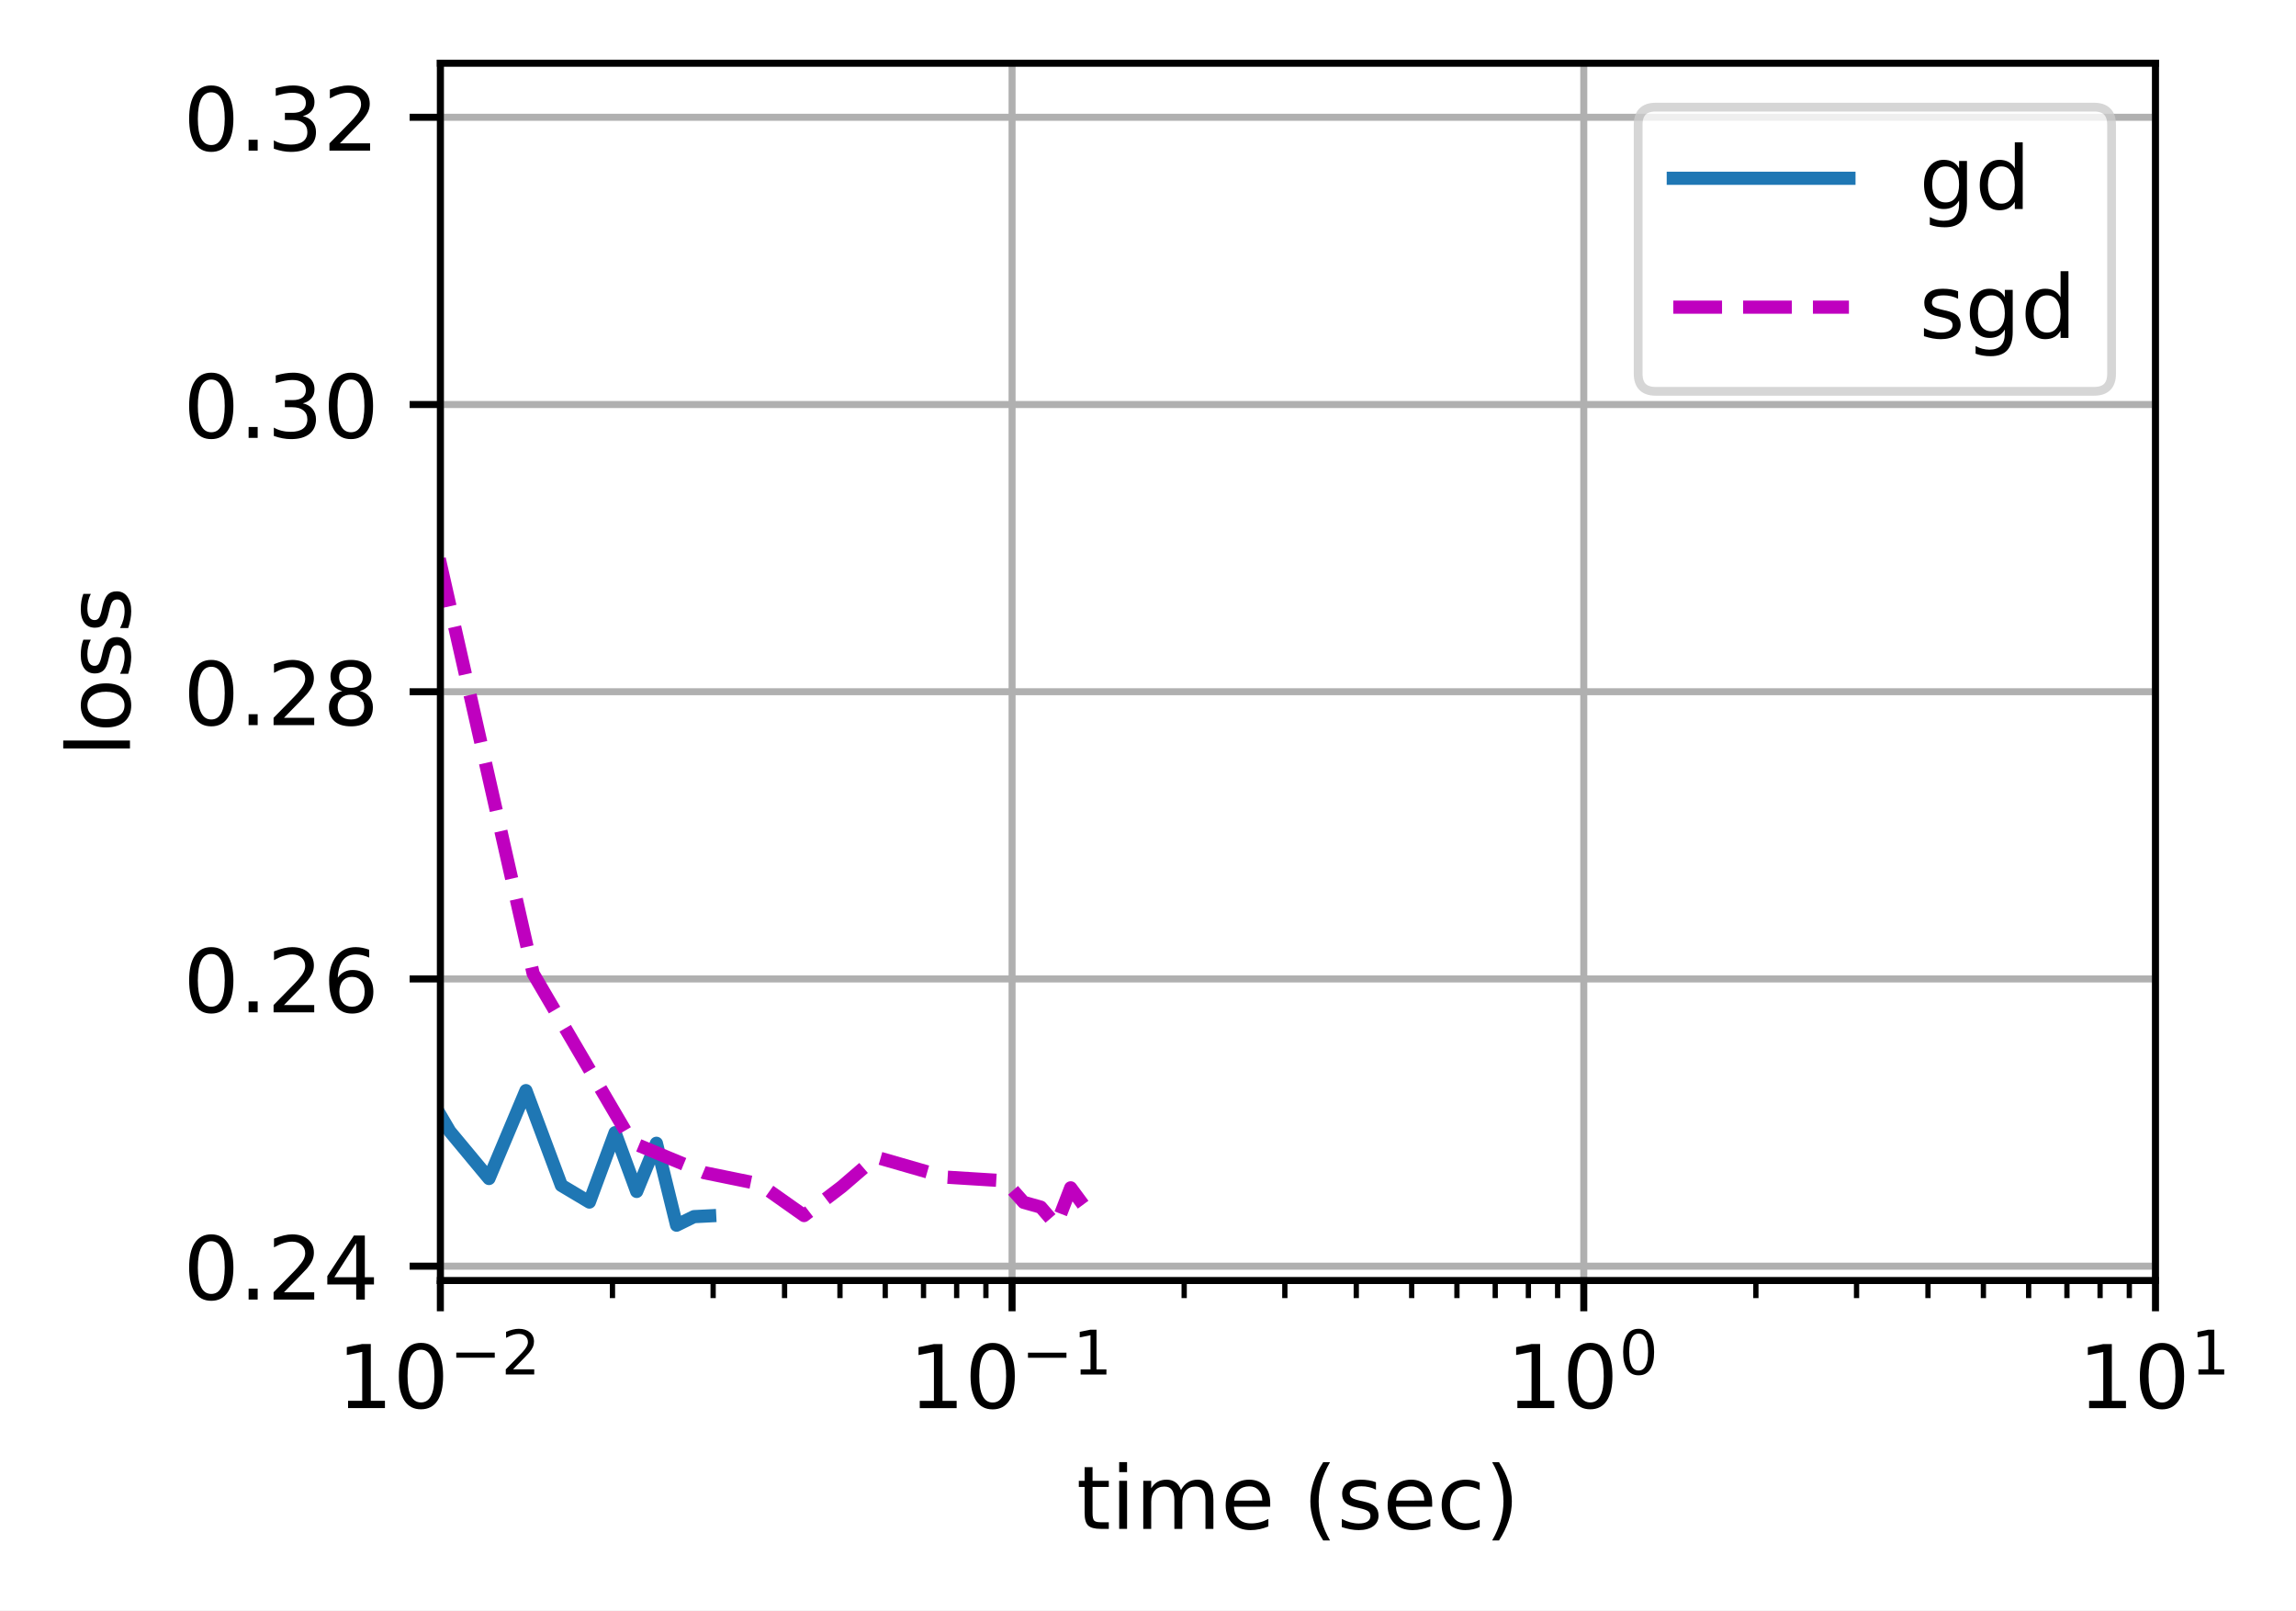
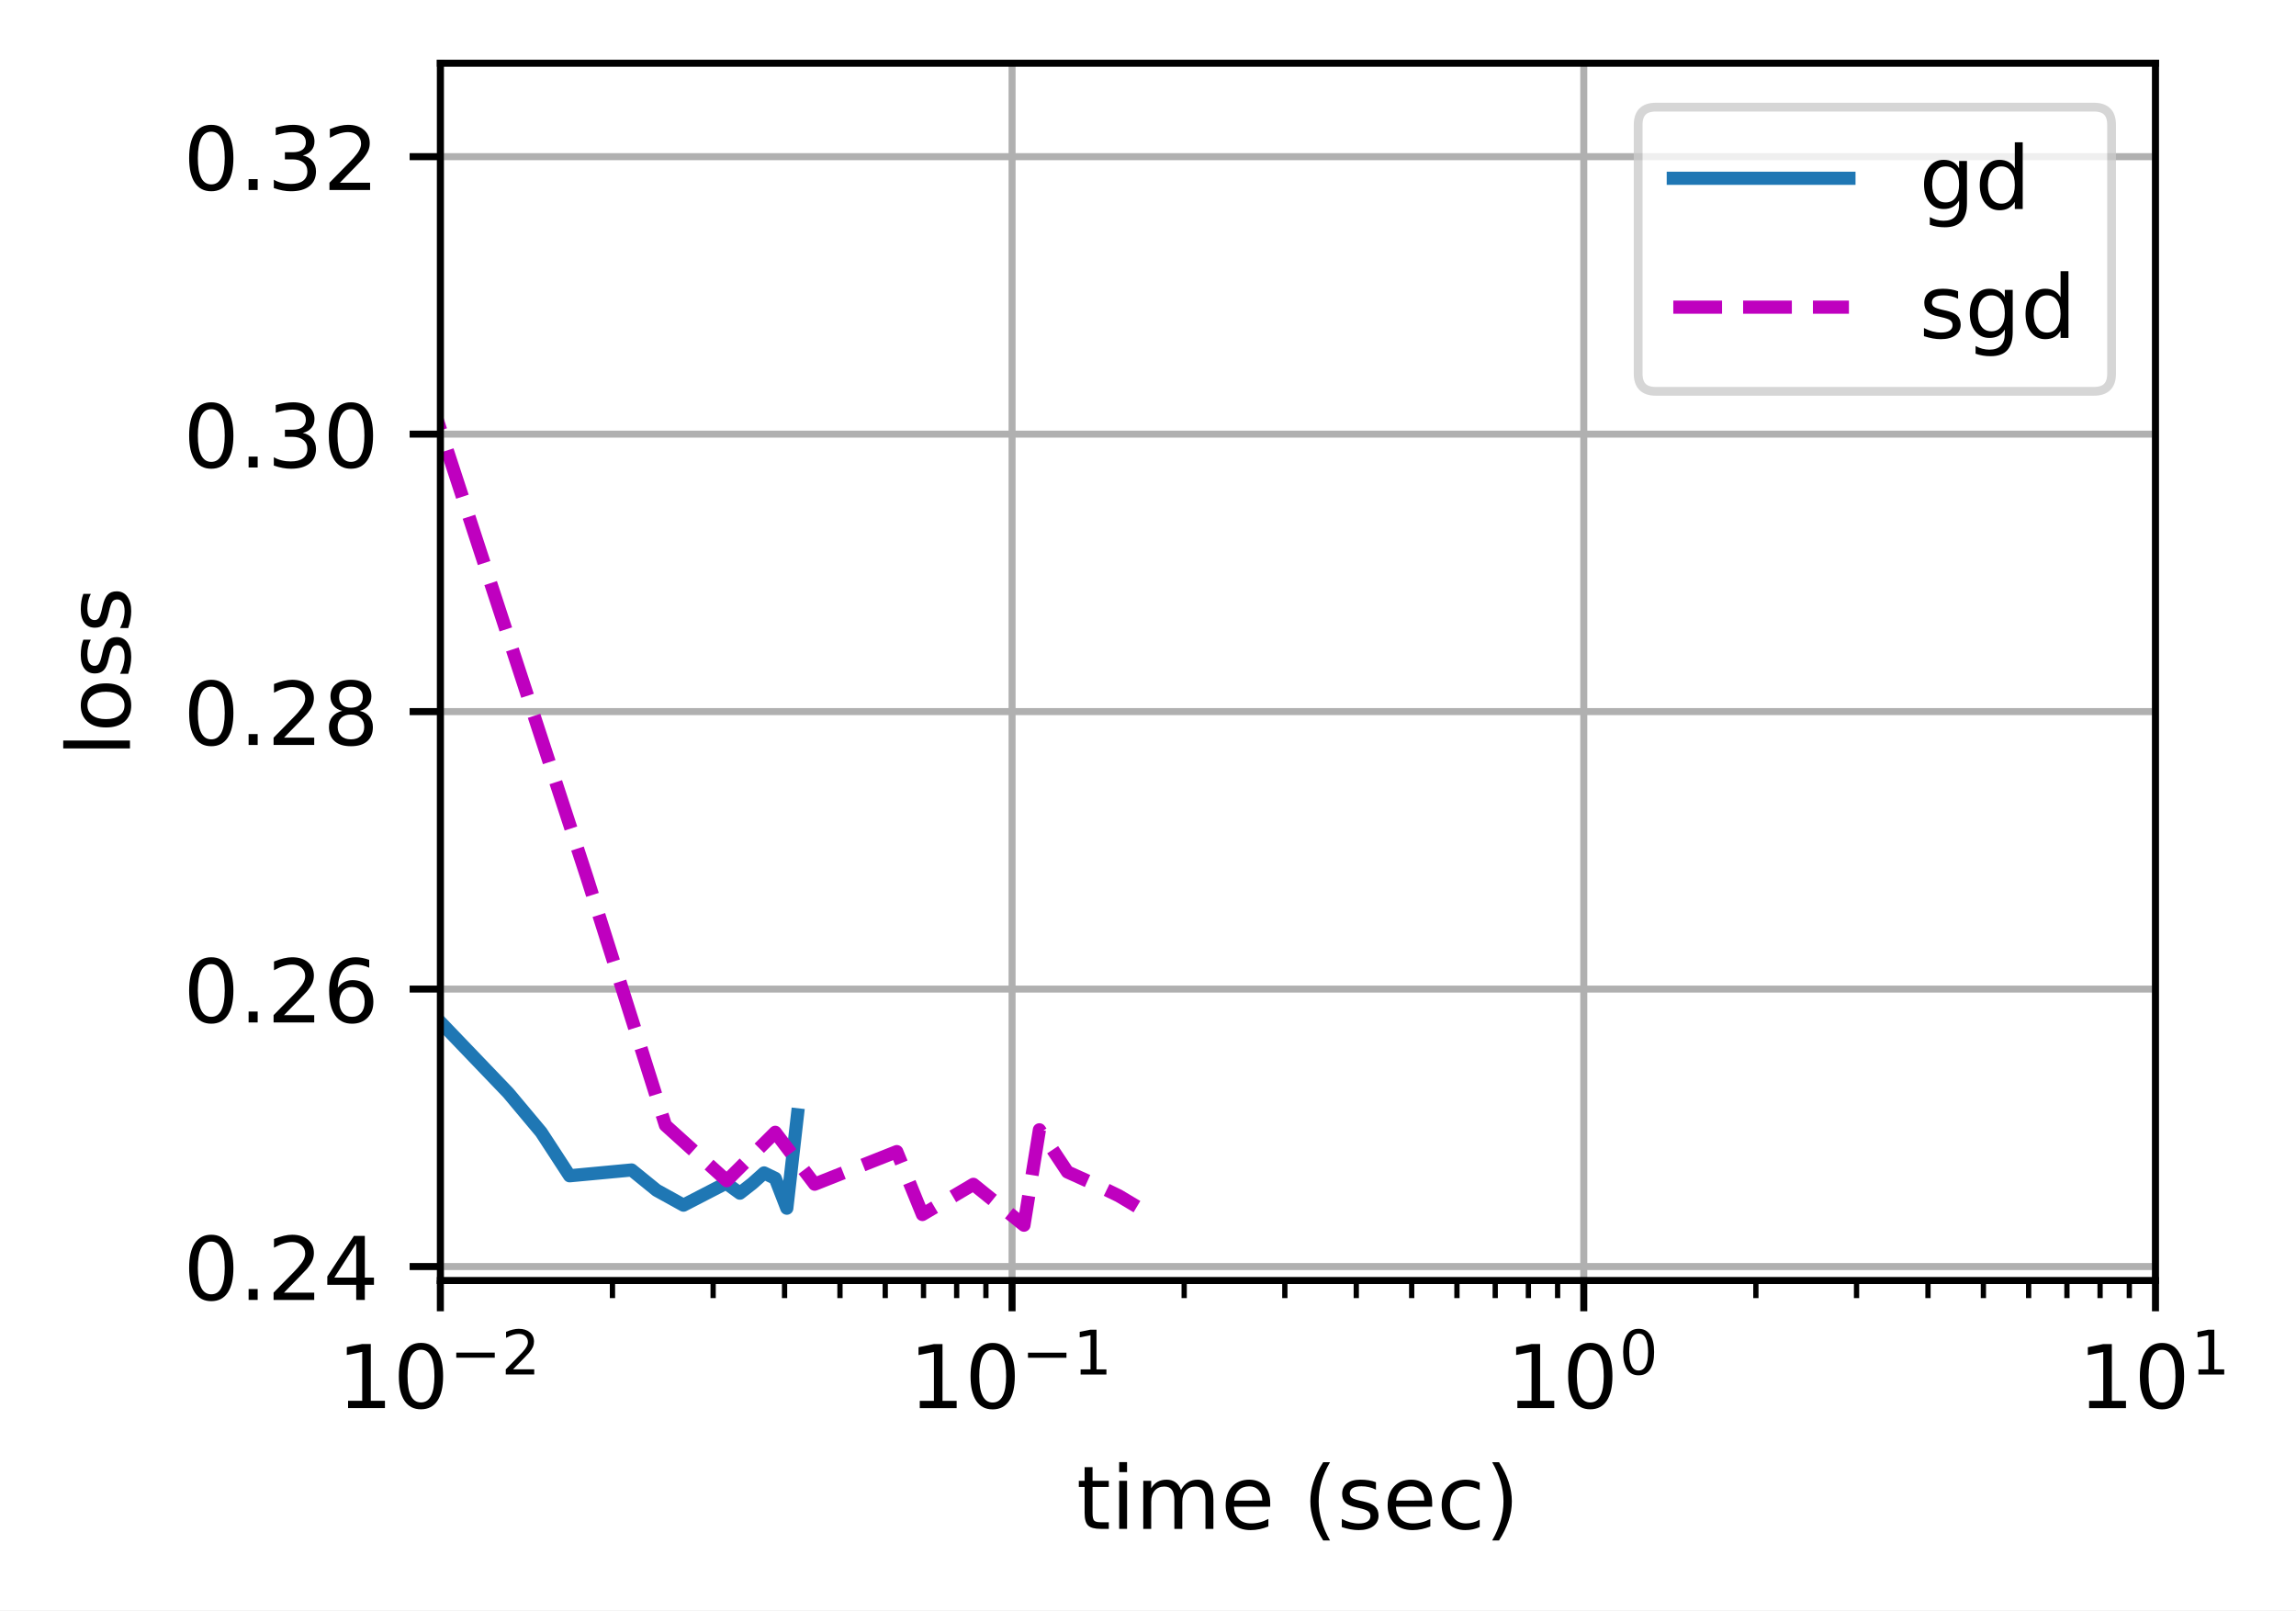
<svg xmlns="http://www.w3.org/2000/svg" xmlns:xlink="http://www.w3.org/1999/xlink" width="261.444pt" height="183.356pt" viewBox="0 0 261.444 183.356" version="1.1">
  <defs>
    <style type="text/css">*{stroke-linejoin: round; stroke-linecap: butt}</style>
  </defs>
  <g id="figure_1">
    <g id="patch_1">
      <path d="M 0 183.356  L 261.444 183.356  L 261.444 0  L 0 0  z " style="fill: #ffffff" />
    </g>
    <g id="axes_1">
      <g id="patch_2">
        <path d="M 50.144 145.8  L 245.444 145.8  L 245.444 7.2  L 50.144 7.2  z " style="fill: #ffffff" />
      </g>
      <g id="matplotlib.axis_1">
        <g id="xtick_1">
          <g id="line2d_1">
-             <path d="M 50.144 145.8  L 50.144 7.2  " clip-path="url(#p7daba4415e)" style="fill: none; stroke: #b0b0b0; stroke-width: 0.8; stroke-linecap: square" />
+             <path d="M 50.144 145.8  L 50.144 7.2  " clip-path="url(#p0b22f03b17)" style="fill: none; stroke: #b0b0b0; stroke-width: 0.8; stroke-linecap: square" />
          </g>
          <g id="line2d_2">
            <defs>
-               <path id="m1aa7180408" d="M 0 0  L 0 3.5  " style="stroke: #000000; stroke-width: 0.8" />
-             </defs>
-             <g>
-               <use xlink:href="#m1aa7180408" x="50.144" y="145.8" style="stroke: #000000; stroke-width: 0.8" />
+               <path id="m33f20ebdb4" d="M 0 0  L 0 3.5  " style="stroke: #000000; stroke-width: 0.8" />
+             </defs>
+             <g>
+               <use xlink:href="#m33f20ebdb4" x="50.144" y="145.8" style="stroke: #000000; stroke-width: 0.8" />
            </g>
          </g>
          <g id="text_1">
            <g transform="translate(38.39375 160.3984) scale(0.1 -0.1)">
              <defs>
                <path id="DejaVuSans-31" d="M 794 531  L 1825 531  L 1825 4091  L 703 3866  L 703 4441  L 1819 4666  L 2450 4666  L 2450 531  L 3481 531  L 3481 0  L 794 0  L 794 531  z " transform="scale(0.015625)" />
                <path id="DejaVuSans-30" d="M 2034 4250  Q 1547 4250 1301 3770  Q 1056 3291 1056 2328  Q 1056 1369 1301 889  Q 1547 409 2034 409  Q 2525 409 2770 889  Q 3016 1369 3016 2328  Q 3016 3291 2770 3770  Q 2525 4250 2034 4250  z M 2034 4750  Q 2819 4750 3233 4129  Q 3647 3509 3647 2328  Q 3647 1150 3233 529  Q 2819 -91 2034 -91  Q 1250 -91 836 529  Q 422 1150 422 2328  Q 422 3509 836 4129  Q 1250 4750 2034 4750  z " transform="scale(0.015625)" />
                <path id="DejaVuSans-2212" d="M 678 2272  L 4684 2272  L 4684 1741  L 678 1741  L 678 2272  z " transform="scale(0.015625)" />
                <path id="DejaVuSans-32" d="M 1228 531  L 3431 531  L 3431 0  L 469 0  L 469 531  Q 828 903 1448 1529  Q 2069 2156 2228 2338  Q 2531 2678 2651 2914  Q 2772 3150 2772 3378  Q 2772 3750 2511 3984  Q 2250 4219 1831 4219  Q 1534 4219 1204 4116  Q 875 4013 500 3803  L 500 4441  Q 881 4594 1212 4672  Q 1544 4750 1819 4750  Q 2544 4750 2975 4387  Q 3406 4025 3406 3419  Q 3406 3131 3298 2873  Q 3191 2616 2906 2266  Q 2828 2175 2409 1742  Q 1991 1309 1228 531  z " transform="scale(0.015625)" />
              </defs>
              <use xlink:href="#DejaVuSans-31" transform="translate(0 0.765625)" />
              <use xlink:href="#DejaVuSans-30" transform="translate(63.62305 0.765625)" />
              <use xlink:href="#DejaVuSans-2212" transform="translate(128.2031 39.04688) scale(0.7)" />
              <use xlink:href="#DejaVuSans-32" transform="translate(186.8555 39.04688) scale(0.7)" />
            </g>
          </g>
        </g>
        <g id="xtick_2">
          <g id="line2d_3">
-             <path d="M 115.244 145.8  L 115.244 7.2  " clip-path="url(#p7daba4415e)" style="fill: none; stroke: #b0b0b0; stroke-width: 0.8; stroke-linecap: square" />
+             <path d="M 115.244 145.8  L 115.244 7.2  " clip-path="url(#p0b22f03b17)" style="fill: none; stroke: #b0b0b0; stroke-width: 0.8; stroke-linecap: square" />
          </g>
          <g id="line2d_4">
            <g>
-               <use xlink:href="#m1aa7180408" x="115.244" y="145.8" style="stroke: #000000; stroke-width: 0.8" />
+               <use xlink:href="#m33f20ebdb4" x="115.244" y="145.8" style="stroke: #000000; stroke-width: 0.8" />
            </g>
          </g>
          <g id="text_2">
            <g transform="translate(103.4938 160.3984) scale(0.1 -0.1)">
              <use xlink:href="#DejaVuSans-31" transform="translate(0 0.684375)" />
              <use xlink:href="#DejaVuSans-30" transform="translate(63.62305 0.684375)" />
              <use xlink:href="#DejaVuSans-2212" transform="translate(128.2031 38.96563) scale(0.7)" />
              <use xlink:href="#DejaVuSans-31" transform="translate(186.8555 38.96563) scale(0.7)" />
            </g>
          </g>
        </g>
        <g id="xtick_3">
          <g id="line2d_5">
-             <path d="M 180.344 145.8  L 180.344 7.2  " clip-path="url(#p7daba4415e)" style="fill: none; stroke: #b0b0b0; stroke-width: 0.8; stroke-linecap: square" />
+             <path d="M 180.344 145.8  L 180.344 7.2  " clip-path="url(#p0b22f03b17)" style="fill: none; stroke: #b0b0b0; stroke-width: 0.8; stroke-linecap: square" />
          </g>
          <g id="line2d_6">
            <g>
-               <use xlink:href="#m1aa7180408" x="180.344" y="145.8" style="stroke: #000000; stroke-width: 0.8" />
+               <use xlink:href="#m33f20ebdb4" x="180.344" y="145.8" style="stroke: #000000; stroke-width: 0.8" />
            </g>
          </g>
          <g id="text_3">
            <g transform="translate(171.5437 160.3984) scale(0.1 -0.1)">
              <use xlink:href="#DejaVuSans-31" transform="translate(0 0.765625)" />
              <use xlink:href="#DejaVuSans-30" transform="translate(63.62305 0.765625)" />
              <use xlink:href="#DejaVuSans-30" transform="translate(128.2031 39.04688) scale(0.7)" />
            </g>
          </g>
        </g>
        <g id="xtick_4">
          <g id="line2d_7">
-             <path d="M 245.444 145.8  L 245.444 7.2  " clip-path="url(#p7daba4415e)" style="fill: none; stroke: #b0b0b0; stroke-width: 0.8; stroke-linecap: square" />
+             <path d="M 245.444 145.8  L 245.444 7.2  " clip-path="url(#p0b22f03b17)" style="fill: none; stroke: #b0b0b0; stroke-width: 0.8; stroke-linecap: square" />
          </g>
          <g id="line2d_8">
            <g>
-               <use xlink:href="#m1aa7180408" x="245.444" y="145.8" style="stroke: #000000; stroke-width: 0.8" />
+               <use xlink:href="#m33f20ebdb4" x="245.444" y="145.8" style="stroke: #000000; stroke-width: 0.8" />
            </g>
          </g>
          <g id="text_4">
            <g transform="translate(236.6438 160.3984) scale(0.1 -0.1)">
              <use xlink:href="#DejaVuSans-31" transform="translate(0 0.684375)" />
              <use xlink:href="#DejaVuSans-30" transform="translate(63.62305 0.684375)" />
              <use xlink:href="#DejaVuSans-31" transform="translate(128.2031 38.96563) scale(0.7)" />
            </g>
          </g>
        </g>
        <g id="xtick_5">
          <g id="line2d_9">
            <defs>
-               <path id="m646b5757de" d="M 0 0  L 0 2  " style="stroke: #000000; stroke-width: 0.6" />
-             </defs>
-             <g>
-               <use xlink:href="#m646b5757de" x="69.741" y="145.8" style="stroke: #000000; stroke-width: 0.6" />
+               <path id="m488542af42" d="M 0 0  L 0 2  " style="stroke: #000000; stroke-width: 0.6" />
+             </defs>
+             <g>
+               <use xlink:href="#m488542af42" x="69.741" y="145.8" style="stroke: #000000; stroke-width: 0.6" />
            </g>
          </g>
        </g>
        <g id="xtick_6">
          <g id="line2d_10">
            <g>
-               <use xlink:href="#m646b5757de" x="81.204" y="145.8" style="stroke: #000000; stroke-width: 0.6" />
+               <use xlink:href="#m488542af42" x="81.204" y="145.8" style="stroke: #000000; stroke-width: 0.6" />
            </g>
          </g>
        </g>
        <g id="xtick_7">
          <g id="line2d_11">
            <g>
-               <use xlink:href="#m646b5757de" x="89.338" y="145.8" style="stroke: #000000; stroke-width: 0.6" />
+               <use xlink:href="#m488542af42" x="89.338" y="145.8" style="stroke: #000000; stroke-width: 0.6" />
            </g>
          </g>
        </g>
        <g id="xtick_8">
          <g id="line2d_12">
            <g>
-               <use xlink:href="#m646b5757de" x="95.647" y="145.8" style="stroke: #000000; stroke-width: 0.6" />
+               <use xlink:href="#m488542af42" x="95.647" y="145.8" style="stroke: #000000; stroke-width: 0.6" />
            </g>
          </g>
        </g>
        <g id="xtick_9">
          <g id="line2d_13">
            <g>
-               <use xlink:href="#m646b5757de" x="100.801" y="145.8" style="stroke: #000000; stroke-width: 0.6" />
+               <use xlink:href="#m488542af42" x="100.801" y="145.8" style="stroke: #000000; stroke-width: 0.6" />
            </g>
          </g>
        </g>
        <g id="xtick_10">
          <g id="line2d_14">
            <g>
-               <use xlink:href="#m646b5757de" x="105.16" y="145.8" style="stroke: #000000; stroke-width: 0.6" />
+               <use xlink:href="#m488542af42" x="105.16" y="145.8" style="stroke: #000000; stroke-width: 0.6" />
            </g>
          </g>
        </g>
        <g id="xtick_11">
          <g id="line2d_15">
            <g>
-               <use xlink:href="#m646b5757de" x="108.935" y="145.8" style="stroke: #000000; stroke-width: 0.6" />
+               <use xlink:href="#m488542af42" x="108.935" y="145.8" style="stroke: #000000; stroke-width: 0.6" />
            </g>
          </g>
        </g>
        <g id="xtick_12">
          <g id="line2d_16">
            <g>
-               <use xlink:href="#m646b5757de" x="112.265" y="145.8" style="stroke: #000000; stroke-width: 0.6" />
+               <use xlink:href="#m488542af42" x="112.265" y="145.8" style="stroke: #000000; stroke-width: 0.6" />
            </g>
          </g>
        </g>
        <g id="xtick_13">
          <g id="line2d_17">
            <g>
-               <use xlink:href="#m646b5757de" x="134.841" y="145.8" style="stroke: #000000; stroke-width: 0.6" />
+               <use xlink:href="#m488542af42" x="134.841" y="145.8" style="stroke: #000000; stroke-width: 0.6" />
            </g>
          </g>
        </g>
        <g id="xtick_14">
          <g id="line2d_18">
            <g>
-               <use xlink:href="#m646b5757de" x="146.304" y="145.8" style="stroke: #000000; stroke-width: 0.6" />
+               <use xlink:href="#m488542af42" x="146.304" y="145.8" style="stroke: #000000; stroke-width: 0.6" />
            </g>
          </g>
        </g>
        <g id="xtick_15">
          <g id="line2d_19">
            <g>
-               <use xlink:href="#m646b5757de" x="154.438" y="145.8" style="stroke: #000000; stroke-width: 0.6" />
+               <use xlink:href="#m488542af42" x="154.438" y="145.8" style="stroke: #000000; stroke-width: 0.6" />
            </g>
          </g>
        </g>
        <g id="xtick_16">
          <g id="line2d_20">
            <g>
-               <use xlink:href="#m646b5757de" x="160.747" y="145.8" style="stroke: #000000; stroke-width: 0.6" />
+               <use xlink:href="#m488542af42" x="160.747" y="145.8" style="stroke: #000000; stroke-width: 0.6" />
            </g>
          </g>
        </g>
        <g id="xtick_17">
          <g id="line2d_21">
            <g>
-               <use xlink:href="#m646b5757de" x="165.901" y="145.8" style="stroke: #000000; stroke-width: 0.6" />
+               <use xlink:href="#m488542af42" x="165.901" y="145.8" style="stroke: #000000; stroke-width: 0.6" />
            </g>
          </g>
        </g>
        <g id="xtick_18">
          <g id="line2d_22">
            <g>
-               <use xlink:href="#m646b5757de" x="170.26" y="145.8" style="stroke: #000000; stroke-width: 0.6" />
+               <use xlink:href="#m488542af42" x="170.26" y="145.8" style="stroke: #000000; stroke-width: 0.6" />
            </g>
          </g>
        </g>
        <g id="xtick_19">
          <g id="line2d_23">
            <g>
-               <use xlink:href="#m646b5757de" x="174.035" y="145.8" style="stroke: #000000; stroke-width: 0.6" />
+               <use xlink:href="#m488542af42" x="174.035" y="145.8" style="stroke: #000000; stroke-width: 0.6" />
            </g>
          </g>
        </g>
        <g id="xtick_20">
          <g id="line2d_24">
            <g>
-               <use xlink:href="#m646b5757de" x="177.365" y="145.8" style="stroke: #000000; stroke-width: 0.6" />
+               <use xlink:href="#m488542af42" x="177.365" y="145.8" style="stroke: #000000; stroke-width: 0.6" />
            </g>
          </g>
        </g>
        <g id="xtick_21">
          <g id="line2d_25">
            <g>
-               <use xlink:href="#m646b5757de" x="199.941" y="145.8" style="stroke: #000000; stroke-width: 0.6" />
+               <use xlink:href="#m488542af42" x="199.941" y="145.8" style="stroke: #000000; stroke-width: 0.6" />
            </g>
          </g>
        </g>
        <g id="xtick_22">
          <g id="line2d_26">
            <g>
-               <use xlink:href="#m646b5757de" x="211.404" y="145.8" style="stroke: #000000; stroke-width: 0.6" />
+               <use xlink:href="#m488542af42" x="211.404" y="145.8" style="stroke: #000000; stroke-width: 0.6" />
            </g>
          </g>
        </g>
        <g id="xtick_23">
          <g id="line2d_27">
            <g>
-               <use xlink:href="#m646b5757de" x="219.538" y="145.8" style="stroke: #000000; stroke-width: 0.6" />
+               <use xlink:href="#m488542af42" x="219.538" y="145.8" style="stroke: #000000; stroke-width: 0.6" />
            </g>
          </g>
        </g>
        <g id="xtick_24">
          <g id="line2d_28">
            <g>
-               <use xlink:href="#m646b5757de" x="225.847" y="145.8" style="stroke: #000000; stroke-width: 0.6" />
+               <use xlink:href="#m488542af42" x="225.847" y="145.8" style="stroke: #000000; stroke-width: 0.6" />
            </g>
          </g>
        </g>
        <g id="xtick_25">
          <g id="line2d_29">
            <g>
-               <use xlink:href="#m646b5757de" x="231.001" y="145.8" style="stroke: #000000; stroke-width: 0.6" />
+               <use xlink:href="#m488542af42" x="231.001" y="145.8" style="stroke: #000000; stroke-width: 0.6" />
            </g>
          </g>
        </g>
        <g id="xtick_26">
          <g id="line2d_30">
            <g>
-               <use xlink:href="#m646b5757de" x="235.36" y="145.8" style="stroke: #000000; stroke-width: 0.6" />
+               <use xlink:href="#m488542af42" x="235.36" y="145.8" style="stroke: #000000; stroke-width: 0.6" />
            </g>
          </g>
        </g>
        <g id="xtick_27">
          <g id="line2d_31">
            <g>
-               <use xlink:href="#m646b5757de" x="239.135" y="145.8" style="stroke: #000000; stroke-width: 0.6" />
+               <use xlink:href="#m488542af42" x="239.135" y="145.8" style="stroke: #000000; stroke-width: 0.6" />
            </g>
          </g>
        </g>
        <g id="xtick_28">
          <g id="line2d_32">
            <g>
-               <use xlink:href="#m646b5757de" x="242.465" y="145.8" style="stroke: #000000; stroke-width: 0.6" />
+               <use xlink:href="#m488542af42" x="242.465" y="145.8" style="stroke: #000000; stroke-width: 0.6" />
            </g>
          </g>
        </g>
        <g id="text_5">
          <g transform="translate(122.5766 174.0766) scale(0.1 -0.1)">
            <defs>
              <path id="DejaVuSans-74" d="M 1172 4494  L 1172 3500  L 2356 3500  L 2356 3053  L 1172 3053  L 1172 1153  Q 1172 725 1289 603  Q 1406 481 1766 481  L 2356 481  L 2356 0  L 1766 0  Q 1100 0 847 248  Q 594 497 594 1153  L 594 3053  L 172 3053  L 172 3500  L 594 3500  L 594 4494  L 1172 4494  z " transform="scale(0.015625)" />
              <path id="DejaVuSans-69" d="M 603 3500  L 1178 3500  L 1178 0  L 603 0  L 603 3500  z M 603 4863  L 1178 4863  L 1178 4134  L 603 4134  L 603 4863  z " transform="scale(0.015625)" />
              <path id="DejaVuSans-6d" d="M 3328 2828  Q 3544 3216 3844 3400  Q 4144 3584 4550 3584  Q 5097 3584 5394 3201  Q 5691 2819 5691 2113  L 5691 0  L 5113 0  L 5113 2094  Q 5113 2597 4934 2840  Q 4756 3084 4391 3084  Q 3944 3084 3684 2787  Q 3425 2491 3425 1978  L 3425 0  L 2847 0  L 2847 2094  Q 2847 2600 2669 2842  Q 2491 3084 2119 3084  Q 1678 3084 1418 2786  Q 1159 2488 1159 1978  L 1159 0  L 581 0  L 581 3500  L 1159 3500  L 1159 2956  Q 1356 3278 1631 3431  Q 1906 3584 2284 3584  Q 2666 3584 2933 3390  Q 3200 3197 3328 2828  z " transform="scale(0.015625)" />
              <path id="DejaVuSans-65" d="M 3597 1894  L 3597 1613  L 953 1613  Q 991 1019 1311 708  Q 1631 397 2203 397  Q 2534 397 2845 478  Q 3156 559 3463 722  L 3463 178  Q 3153 47 2828 -22  Q 2503 -91 2169 -91  Q 1331 -91 842 396  Q 353 884 353 1716  Q 353 2575 817 3079  Q 1281 3584 2069 3584  Q 2775 3584 3186 3129  Q 3597 2675 3597 1894  z M 3022 2063  Q 3016 2534 2758 2815  Q 2500 3097 2075 3097  Q 1594 3097 1305 2825  Q 1016 2553 972 2059  L 3022 2063  z " transform="scale(0.015625)" />
              <path id="DejaVuSans-20" transform="scale(0.015625)" />
              <path id="DejaVuSans-28" d="M 1984 4856  Q 1566 4138 1362 3434  Q 1159 2731 1159 2009  Q 1159 1288 1364 580  Q 1569 -128 1984 -844  L 1484 -844  Q 1016 -109 783 600  Q 550 1309 550 2009  Q 550 2706 781 3412  Q 1013 4119 1484 4856  L 1984 4856  z " transform="scale(0.015625)" />
              <path id="DejaVuSans-73" d="M 2834 3397  L 2834 2853  Q 2591 2978 2328 3040  Q 2066 3103 1784 3103  Q 1356 3103 1142 2972  Q 928 2841 928 2578  Q 928 2378 1081 2264  Q 1234 2150 1697 2047  L 1894 2003  Q 2506 1872 2764 1633  Q 3022 1394 3022 966  Q 3022 478 2636 193  Q 2250 -91 1575 -91  Q 1294 -91 989 -36  Q 684 19 347 128  L 347 722  Q 666 556 975 473  Q 1284 391 1588 391  Q 1994 391 2212 530  Q 2431 669 2431 922  Q 2431 1156 2273 1281  Q 2116 1406 1581 1522  L 1381 1569  Q 847 1681 609 1914  Q 372 2147 372 2553  Q 372 3047 722 3315  Q 1072 3584 1716 3584  Q 2034 3584 2315 3537  Q 2597 3491 2834 3397  z " transform="scale(0.015625)" />
              <path id="DejaVuSans-63" d="M 3122 3366  L 3122 2828  Q 2878 2963 2633 3030  Q 2388 3097 2138 3097  Q 1578 3097 1268 2742  Q 959 2388 959 1747  Q 959 1106 1268 751  Q 1578 397 2138 397  Q 2388 397 2633 464  Q 2878 531 3122 666  L 3122 134  Q 2881 22 2623 -34  Q 2366 -91 2075 -91  Q 1284 -91 818 406  Q 353 903 353 1747  Q 353 2603 823 3093  Q 1294 3584 2113 3584  Q 2378 3584 2631 3529  Q 2884 3475 3122 3366  z " transform="scale(0.015625)" />
              <path id="DejaVuSans-29" d="M 513 4856  L 1013 4856  Q 1481 4119 1714 3412  Q 1947 2706 1947 2009  Q 1947 1309 1714 600  Q 1481 -109 1013 -844  L 513 -844  Q 928 -128 1133 580  Q 1338 1288 1338 2009  Q 1338 2731 1133 3434  Q 928 4138 513 4856  z " transform="scale(0.015625)" />
            </defs>
            <use xlink:href="#DejaVuSans-74" />
-             <use xlink:href="#DejaVuSans-69" x="39.209" />
-             <use xlink:href="#DejaVuSans-6d" x="66.992" />
-             <use xlink:href="#DejaVuSans-65" x="164.404" />
-             <use xlink:href="#DejaVuSans-20" x="225.928" />
-             <use xlink:href="#DejaVuSans-28" x="257.715" />
-             <use xlink:href="#DejaVuSans-73" x="296.729" />
-             <use xlink:href="#DejaVuSans-65" x="348.828" />
-             <use xlink:href="#DejaVuSans-63" x="410.352" />
-             <use xlink:href="#DejaVuSans-29" x="465.332" />
+             <use xlink:href="#DejaVuSans-69" transform="translate(39.20898 0)" />
+             <use xlink:href="#DejaVuSans-6d" transform="translate(66.99219 0)" />
+             <use xlink:href="#DejaVuSans-65" transform="translate(164.4043 0)" />
+             <use xlink:href="#DejaVuSans-20" transform="translate(225.9277 0)" />
+             <use xlink:href="#DejaVuSans-28" transform="translate(257.7148 0)" />
+             <use xlink:href="#DejaVuSans-73" transform="translate(296.7285 0)" />
+             <use xlink:href="#DejaVuSans-65" transform="translate(348.8281 0)" />
+             <use xlink:href="#DejaVuSans-63" transform="translate(410.3516 0)" />
+             <use xlink:href="#DejaVuSans-29" transform="translate(465.332 0)" />
          </g>
        </g>
      </g>
      <g id="matplotlib.axis_2">
        <g id="ytick_1">
          <g id="line2d_33">
-             <path d="M 50.144 144.168  L 245.444 144.168  " clip-path="url(#p7daba4415e)" style="fill: none; stroke: #b0b0b0; stroke-width: 0.8; stroke-linecap: square" />
+             <path d="M 50.144 144.211  L 245.444 144.211  " clip-path="url(#p0b22f03b17)" style="fill: none; stroke: #b0b0b0; stroke-width: 0.8; stroke-linecap: square" />
          </g>
          <g id="line2d_34">
            <defs>
-               <path id="m54884e9a7a" d="M 0 0  L -3.5 0  " style="stroke: #000000; stroke-width: 0.8" />
-             </defs>
-             <g>
-               <use xlink:href="#m54884e9a7a" x="50.144" y="144.168" style="stroke: #000000; stroke-width: 0.8" />
+               <path id="mdf5f4cb1b7" d="M 0 0  L -3.5 0  " style="stroke: #000000; stroke-width: 0.8" />
+             </defs>
+             <g>
+               <use xlink:href="#mdf5f4cb1b7" x="50.144" y="144.211" style="stroke: #000000; stroke-width: 0.8" />
            </g>
          </g>
          <g id="text_6">
-             <g transform="translate(20.87813 147.967) scale(0.1 -0.1)">
+             <g transform="translate(20.87813 148.0097) scale(0.1 -0.1)">
              <defs>
                <path id="DejaVuSans-2e" d="M 684 794  L 1344 794  L 1344 0  L 684 0  L 684 794  z " transform="scale(0.015625)" />
                <path id="DejaVuSans-34" d="M 2419 4116  L 825 1625  L 2419 1625  L 2419 4116  z M 2253 4666  L 3047 4666  L 3047 1625  L 3713 1625  L 3713 1100  L 3047 1100  L 3047 0  L 2419 0  L 2419 1100  L 313 1100  L 313 1709  L 2253 4666  z " transform="scale(0.015625)" />
              </defs>
              <use xlink:href="#DejaVuSans-30" />
-               <use xlink:href="#DejaVuSans-2e" x="63.623" />
-               <use xlink:href="#DejaVuSans-32" x="95.41" />
-               <use xlink:href="#DejaVuSans-34" x="159.033" />
+               <use xlink:href="#DejaVuSans-2e" transform="translate(63.62305 0)" />
+               <use xlink:href="#DejaVuSans-32" transform="translate(95.41016 0)" />
+               <use xlink:href="#DejaVuSans-34" transform="translate(159.0332 0)" />
            </g>
          </g>
        </g>
        <g id="ytick_2">
          <g id="line2d_35">
-             <path d="M 50.144 111.464  L 245.444 111.464  " clip-path="url(#p7daba4415e)" style="fill: none; stroke: #b0b0b0; stroke-width: 0.8; stroke-linecap: square" />
+             <path d="M 50.144 112.617  L 245.444 112.617  " clip-path="url(#p0b22f03b17)" style="fill: none; stroke: #b0b0b0; stroke-width: 0.8; stroke-linecap: square" />
          </g>
          <g id="line2d_36">
            <g>
-               <use xlink:href="#m54884e9a7a" x="50.144" y="111.464" style="stroke: #000000; stroke-width: 0.8" />
+               <use xlink:href="#mdf5f4cb1b7" x="50.144" y="112.617" style="stroke: #000000; stroke-width: 0.8" />
            </g>
          </g>
          <g id="text_7">
-             <g transform="translate(20.87813 115.2635) scale(0.1 -0.1)">
+             <g transform="translate(20.87813 116.4161) scale(0.1 -0.1)">
              <defs>
                <path id="DejaVuSans-36" d="M 2113 2584  Q 1688 2584 1439 2293  Q 1191 2003 1191 1497  Q 1191 994 1439 701  Q 1688 409 2113 409  Q 2538 409 2786 701  Q 3034 994 3034 1497  Q 3034 2003 2786 2293  Q 2538 2584 2113 2584  z M 3366 4563  L 3366 3988  Q 3128 4100 2886 4159  Q 2644 4219 2406 4219  Q 1781 4219 1451 3797  Q 1122 3375 1075 2522  Q 1259 2794 1537 2939  Q 1816 3084 2150 3084  Q 2853 3084 3261 2657  Q 3669 2231 3669 1497  Q 3669 778 3244 343  Q 2819 -91 2113 -91  Q 1303 -91 875 529  Q 447 1150 447 2328  Q 447 3434 972 4092  Q 1497 4750 2381 4750  Q 2619 4750 2861 4703  Q 3103 4656 3366 4563  z " transform="scale(0.015625)" />
              </defs>
              <use xlink:href="#DejaVuSans-30" />
-               <use xlink:href="#DejaVuSans-2e" x="63.623" />
-               <use xlink:href="#DejaVuSans-32" x="95.41" />
-               <use xlink:href="#DejaVuSans-36" x="159.033" />
+               <use xlink:href="#DejaVuSans-2e" transform="translate(63.62305 0)" />
+               <use xlink:href="#DejaVuSans-32" transform="translate(95.41016 0)" />
+               <use xlink:href="#DejaVuSans-36" transform="translate(159.0332 0)" />
            </g>
          </g>
        </g>
        <g id="ytick_3">
          <g id="line2d_37">
-             <path d="M 50.144 78.761  L 245.444 78.761  " clip-path="url(#p7daba4415e)" style="fill: none; stroke: #b0b0b0; stroke-width: 0.8; stroke-linecap: square" />
+             <path d="M 50.144 81.023  L 245.444 81.023  " clip-path="url(#p0b22f03b17)" style="fill: none; stroke: #b0b0b0; stroke-width: 0.8; stroke-linecap: square" />
          </g>
          <g id="line2d_38">
            <g>
-               <use xlink:href="#m54884e9a7a" x="50.144" y="78.761" style="stroke: #000000; stroke-width: 0.8" />
+               <use xlink:href="#mdf5f4cb1b7" x="50.144" y="81.023" style="stroke: #000000; stroke-width: 0.8" />
            </g>
          </g>
          <g id="text_8">
-             <g transform="translate(20.87813 82.56007) scale(0.1 -0.1)">
+             <g transform="translate(20.87813 84.82247) scale(0.1 -0.1)">
              <defs>
                <path id="DejaVuSans-38" d="M 2034 2216  Q 1584 2216 1326 1975  Q 1069 1734 1069 1313  Q 1069 891 1326 650  Q 1584 409 2034 409  Q 2484 409 2743 651  Q 3003 894 3003 1313  Q 3003 1734 2745 1975  Q 2488 2216 2034 2216  z M 1403 2484  Q 997 2584 770 2862  Q 544 3141 544 3541  Q 544 4100 942 4425  Q 1341 4750 2034 4750  Q 2731 4750 3128 4425  Q 3525 4100 3525 3541  Q 3525 3141 3298 2862  Q 3072 2584 2669 2484  Q 3125 2378 3379 2068  Q 3634 1759 3634 1313  Q 3634 634 3220 271  Q 2806 -91 2034 -91  Q 1263 -91 848 271  Q 434 634 434 1313  Q 434 1759 690 2068  Q 947 2378 1403 2484  z M 1172 3481  Q 1172 3119 1398 2916  Q 1625 2713 2034 2713  Q 2441 2713 2670 2916  Q 2900 3119 2900 3481  Q 2900 3844 2670 4047  Q 2441 4250 2034 4250  Q 1625 4250 1398 4047  Q 1172 3844 1172 3481  z " transform="scale(0.015625)" />
              </defs>
              <use xlink:href="#DejaVuSans-30" />
-               <use xlink:href="#DejaVuSans-2e" x="63.623" />
-               <use xlink:href="#DejaVuSans-32" x="95.41" />
-               <use xlink:href="#DejaVuSans-38" x="159.033" />
+               <use xlink:href="#DejaVuSans-2e" transform="translate(63.62305 0)" />
+               <use xlink:href="#DejaVuSans-32" transform="translate(95.41016 0)" />
+               <use xlink:href="#DejaVuSans-38" transform="translate(159.0332 0)" />
            </g>
          </g>
        </g>
        <g id="ytick_4">
          <g id="line2d_39">
-             <path d="M 50.144 46.057  L 245.444 46.057  " clip-path="url(#p7daba4415e)" style="fill: none; stroke: #b0b0b0; stroke-width: 0.8; stroke-linecap: square" />
+             <path d="M 50.144 49.43  L 245.444 49.43  " clip-path="url(#p0b22f03b17)" style="fill: none; stroke: #b0b0b0; stroke-width: 0.8; stroke-linecap: square" />
          </g>
          <g id="line2d_40">
            <g>
-               <use xlink:href="#m54884e9a7a" x="50.144" y="46.057" style="stroke: #000000; stroke-width: 0.8" />
+               <use xlink:href="#mdf5f4cb1b7" x="50.144" y="49.43" style="stroke: #000000; stroke-width: 0.8" />
            </g>
          </g>
          <g id="text_9">
-             <g transform="translate(20.87813 49.85662) scale(0.1 -0.1)">
+             <g transform="translate(20.87813 53.22884) scale(0.1 -0.1)">
              <defs>
                <path id="DejaVuSans-33" d="M 2597 2516  Q 3050 2419 3304 2112  Q 3559 1806 3559 1356  Q 3559 666 3084 287  Q 2609 -91 1734 -91  Q 1441 -91 1130 -33  Q 819 25 488 141  L 488 750  Q 750 597 1062 519  Q 1375 441 1716 441  Q 2309 441 2620 675  Q 2931 909 2931 1356  Q 2931 1769 2642 2001  Q 2353 2234 1838 2234  L 1294 2234  L 1294 2753  L 1863 2753  Q 2328 2753 2575 2939  Q 2822 3125 2822 3475  Q 2822 3834 2567 4026  Q 2313 4219 1838 4219  Q 1578 4219 1281 4162  Q 984 4106 628 3988  L 628 4550  Q 988 4650 1302 4700  Q 1616 4750 1894 4750  Q 2613 4750 3031 4423  Q 3450 4097 3450 3541  Q 3450 3153 3228 2886  Q 3006 2619 2597 2516  z " transform="scale(0.015625)" />
              </defs>
              <use xlink:href="#DejaVuSans-30" />
-               <use xlink:href="#DejaVuSans-2e" x="63.623" />
-               <use xlink:href="#DejaVuSans-33" x="95.41" />
-               <use xlink:href="#DejaVuSans-30" x="159.033" />
+               <use xlink:href="#DejaVuSans-2e" transform="translate(63.62305 0)" />
+               <use xlink:href="#DejaVuSans-33" transform="translate(95.41016 0)" />
+               <use xlink:href="#DejaVuSans-30" transform="translate(159.0332 0)" />
            </g>
          </g>
        </g>
        <g id="ytick_5">
          <g id="line2d_41">
-             <path d="M 50.144 13.354  L 245.444 13.354  " clip-path="url(#p7daba4415e)" style="fill: none; stroke: #b0b0b0; stroke-width: 0.8; stroke-linecap: square" />
+             <path d="M 50.144 17.836  L 245.444 17.836  " clip-path="url(#p0b22f03b17)" style="fill: none; stroke: #b0b0b0; stroke-width: 0.8; stroke-linecap: square" />
          </g>
          <g id="line2d_42">
            <g>
-               <use xlink:href="#m54884e9a7a" x="50.144" y="13.354" style="stroke: #000000; stroke-width: 0.8" />
+               <use xlink:href="#mdf5f4cb1b7" x="50.144" y="17.836" style="stroke: #000000; stroke-width: 0.8" />
            </g>
          </g>
          <g id="text_10">
-             <g transform="translate(20.87813 17.15317) scale(0.1 -0.1)">
+             <g transform="translate(20.87813 21.63522) scale(0.1 -0.1)">
              <use xlink:href="#DejaVuSans-30" />
-               <use xlink:href="#DejaVuSans-2e" x="63.623" />
-               <use xlink:href="#DejaVuSans-33" x="95.41" />
-               <use xlink:href="#DejaVuSans-32" x="159.033" />
+               <use xlink:href="#DejaVuSans-2e" transform="translate(63.62305 0)" />
+               <use xlink:href="#DejaVuSans-33" transform="translate(95.41016 0)" />
+               <use xlink:href="#DejaVuSans-32" transform="translate(159.0332 0)" />
            </g>
          </g>
        </g>
        <g id="text_11">
          <g transform="translate(14.79844 86.15781) rotate(-90) scale(0.1 -0.1)">
            <defs>
              <path id="DejaVuSans-6c" d="M 603 4863  L 1178 4863  L 1178 0  L 603 0  L 603 4863  z " transform="scale(0.015625)" />
              <path id="DejaVuSans-6f" d="M 1959 3097  Q 1497 3097 1228 2736  Q 959 2375 959 1747  Q 959 1119 1226 758  Q 1494 397 1959 397  Q 2419 397 2687 759  Q 2956 1122 2956 1747  Q 2956 2369 2687 2733  Q 2419 3097 1959 3097  z M 1959 3584  Q 2709 3584 3137 3096  Q 3566 2609 3566 1747  Q 3566 888 3137 398  Q 2709 -91 1959 -91  Q 1206 -91 779 398  Q 353 888 353 1747  Q 353 2609 779 3096  Q 1206 3584 1959 3584  z " transform="scale(0.015625)" />
            </defs>
            <use xlink:href="#DejaVuSans-6c" />
-             <use xlink:href="#DejaVuSans-6f" x="27.783" />
-             <use xlink:href="#DejaVuSans-73" x="88.965" />
-             <use xlink:href="#DejaVuSans-73" x="141.064" />
+             <use xlink:href="#DejaVuSans-6f" transform="translate(27.7832 0)" />
+             <use xlink:href="#DejaVuSans-73" transform="translate(88.96484 0)" />
+             <use xlink:href="#DejaVuSans-73" transform="translate(141.0645 0)" />
          </g>
        </g>
      </g>
      <g id="line2d_43">
-         <path d="M 9 13.5  L 29.808 78.828  L 39.389 115.279  L 45.903 119.759  L 51.216 128.813  L 55.68 134.184  L 59.889 124.179  L 63.92 134.965  L 67.112 136.868  L 70.036 128.967  L 72.498 135.658  L 74.746 130.174  L 77.042 139.5  L 79.021 138.527  L 80.811 138.437  " clip-path="url(#p7daba4415e)" style="fill: none; stroke: #1f77b4; stroke-width: 1.5; stroke-linecap: square" />
+         <path d="M 16.161 40.714  L 44.468 110.457  L 57.874 124.437  L 61.622 128.914  L 64.859 133.875  L 71.921 133.214  L 74.767 135.526  L 77.827 137.219  L 82.678 134.712  L 84.251 135.855  L 85.652 134.761  L 87.004 133.55  L 88.276 134.168  L 89.594 137.565  L 90.806 126.935  " clip-path="url(#p0b22f03b17)" style="fill: none; stroke: #1f77b4; stroke-width: 1.5; stroke-linecap: square" />
      </g>
      <g id="line2d_44">
-         <path d="M 41.241 24.845  L 60.708 110.848  L 72.005 130.112  L 80.21 133.526  L 86.453 134.798  L 91.556 138.402  L 95.856 135.119  L 99.761 131.752  L 107.655 134.025  L 114.393 134.443  L 116.562 136.898  L 118.512 137.445  L 120.282 139.499  L 121.919 135.248  L 123.481 137.364  " clip-path="url(#p7daba4415e)" style="fill: none; stroke-dasharray: 5.55,2.4; stroke-dashoffset: 0; stroke: #bf00bf; stroke-width: 1.5" />
+         <path d="M 38.567 13.5  L 66.853 99.958  L 75.771 128.12  L 82.756 134.432  L 88.277 128.926  L 92.764 134.833  L 102.116 131.123  L 105.037 138.282  L 110.836 134.848  L 116.597 139.5  L 118.356 128.64  L 121.548 133.437  L 125.151 135.064  L 127.397 136.155  L 129.464 137.389  " clip-path="url(#p0b22f03b17)" style="fill: none; stroke-dasharray: 5.55,2.4; stroke-dashoffset: 0; stroke: #bf00bf; stroke-width: 1.5" />
      </g>
      <g id="patch_3">
        <path d="M 50.144 145.8  L 50.144 7.2  " style="fill: none; stroke: #000000; stroke-width: 0.8; stroke-linejoin: miter; stroke-linecap: square" />
      </g>
      <g id="patch_4">
        <path d="M 245.444 145.8  L 245.444 7.2  " style="fill: none; stroke: #000000; stroke-width: 0.8; stroke-linejoin: miter; stroke-linecap: square" />
      </g>
      <g id="patch_5">
        <path d="M 50.144 145.8  L 245.444 145.8  " style="fill: none; stroke: #000000; stroke-width: 0.8; stroke-linejoin: miter; stroke-linecap: square" />
      </g>
      <g id="patch_6">
        <path d="M 50.144 7.2  L 245.444 7.2  " style="fill: none; stroke: #000000; stroke-width: 0.8; stroke-linejoin: miter; stroke-linecap: square" />
      </g>
      <g id="legend_1">
        <g id="patch_7">
          <path d="M 188.537 44.556  L 238.444 44.556  Q 240.444 44.556 240.444 42.556  L 240.444 14.2  Q 240.444 12.2 238.444 12.2  L 188.537 12.2  Q 186.537 12.2 186.537 14.2  L 186.537 42.556  Q 186.537 44.556 188.537 44.556  z " style="fill: #ffffff; opacity: 0.8; stroke: #cccccc; stroke-linejoin: miter" />
        </g>
        <g id="line2d_45">
          <path d="M 190.537 20.298  L 200.537 20.298  L 210.537 20.298  " style="fill: none; stroke: #1f77b4; stroke-width: 1.5; stroke-linecap: square" />
        </g>
        <g id="text_12">
          <g transform="translate(218.5375 23.79844) scale(0.1 -0.1)">
            <defs>
              <path id="DejaVuSans-67" d="M 2906 1791  Q 2906 2416 2648 2759  Q 2391 3103 1925 3103  Q 1463 3103 1205 2759  Q 947 2416 947 1791  Q 947 1169 1205 825  Q 1463 481 1925 481  Q 2391 481 2648 825  Q 2906 1169 2906 1791  z M 3481 434  Q 3481 -459 3084 -895  Q 2688 -1331 1869 -1331  Q 1566 -1331 1297 -1286  Q 1028 -1241 775 -1147  L 775 -588  Q 1028 -725 1275 -790  Q 1522 -856 1778 -856  Q 2344 -856 2625 -561  Q 2906 -266 2906 331  L 2906 616  Q 2728 306 2450 153  Q 2172 0 1784 0  Q 1141 0 747 490  Q 353 981 353 1791  Q 353 2603 747 3093  Q 1141 3584 1784 3584  Q 2172 3584 2450 3431  Q 2728 3278 2906 2969  L 2906 3500  L 3481 3500  L 3481 434  z " transform="scale(0.015625)" />
              <path id="DejaVuSans-64" d="M 2906 2969  L 2906 4863  L 3481 4863  L 3481 0  L 2906 0  L 2906 525  Q 2725 213 2448 61  Q 2172 -91 1784 -91  Q 1150 -91 751 415  Q 353 922 353 1747  Q 353 2572 751 3078  Q 1150 3584 1784 3584  Q 2172 3584 2448 3432  Q 2725 3281 2906 2969  z M 947 1747  Q 947 1113 1208 752  Q 1469 391 1925 391  Q 2381 391 2643 752  Q 2906 1113 2906 1747  Q 2906 2381 2643 2742  Q 2381 3103 1925 3103  Q 1469 3103 1208 2742  Q 947 2381 947 1747  z " transform="scale(0.015625)" />
            </defs>
            <use xlink:href="#DejaVuSans-67" />
-             <use xlink:href="#DejaVuSans-64" x="63.477" />
+             <use xlink:href="#DejaVuSans-64" transform="translate(63.47656 0)" />
          </g>
        </g>
        <g id="line2d_46">
          <path d="M 190.537 34.977  L 200.537 34.977  L 210.537 34.977  " style="fill: none; stroke-dasharray: 5.55,2.4; stroke-dashoffset: 0; stroke: #bf00bf; stroke-width: 1.5" />
        </g>
        <g id="text_13">
          <g transform="translate(218.5375 38.47656) scale(0.1 -0.1)">
            <use xlink:href="#DejaVuSans-73" />
-             <use xlink:href="#DejaVuSans-67" x="52.1" />
-             <use xlink:href="#DejaVuSans-64" x="115.576" />
+             <use xlink:href="#DejaVuSans-67" transform="translate(52.09961 0)" />
+             <use xlink:href="#DejaVuSans-64" transform="translate(115.5762 0)" />
          </g>
        </g>
      </g>
    </g>
  </g>
  <defs>
-     <clipPath id="p7daba4415e">
+     <clipPath id="p0b22f03b17">
      <rect x="50.144" y="7.2" width="195.3" height="138.6" />
    </clipPath>
  </defs>
</svg>
